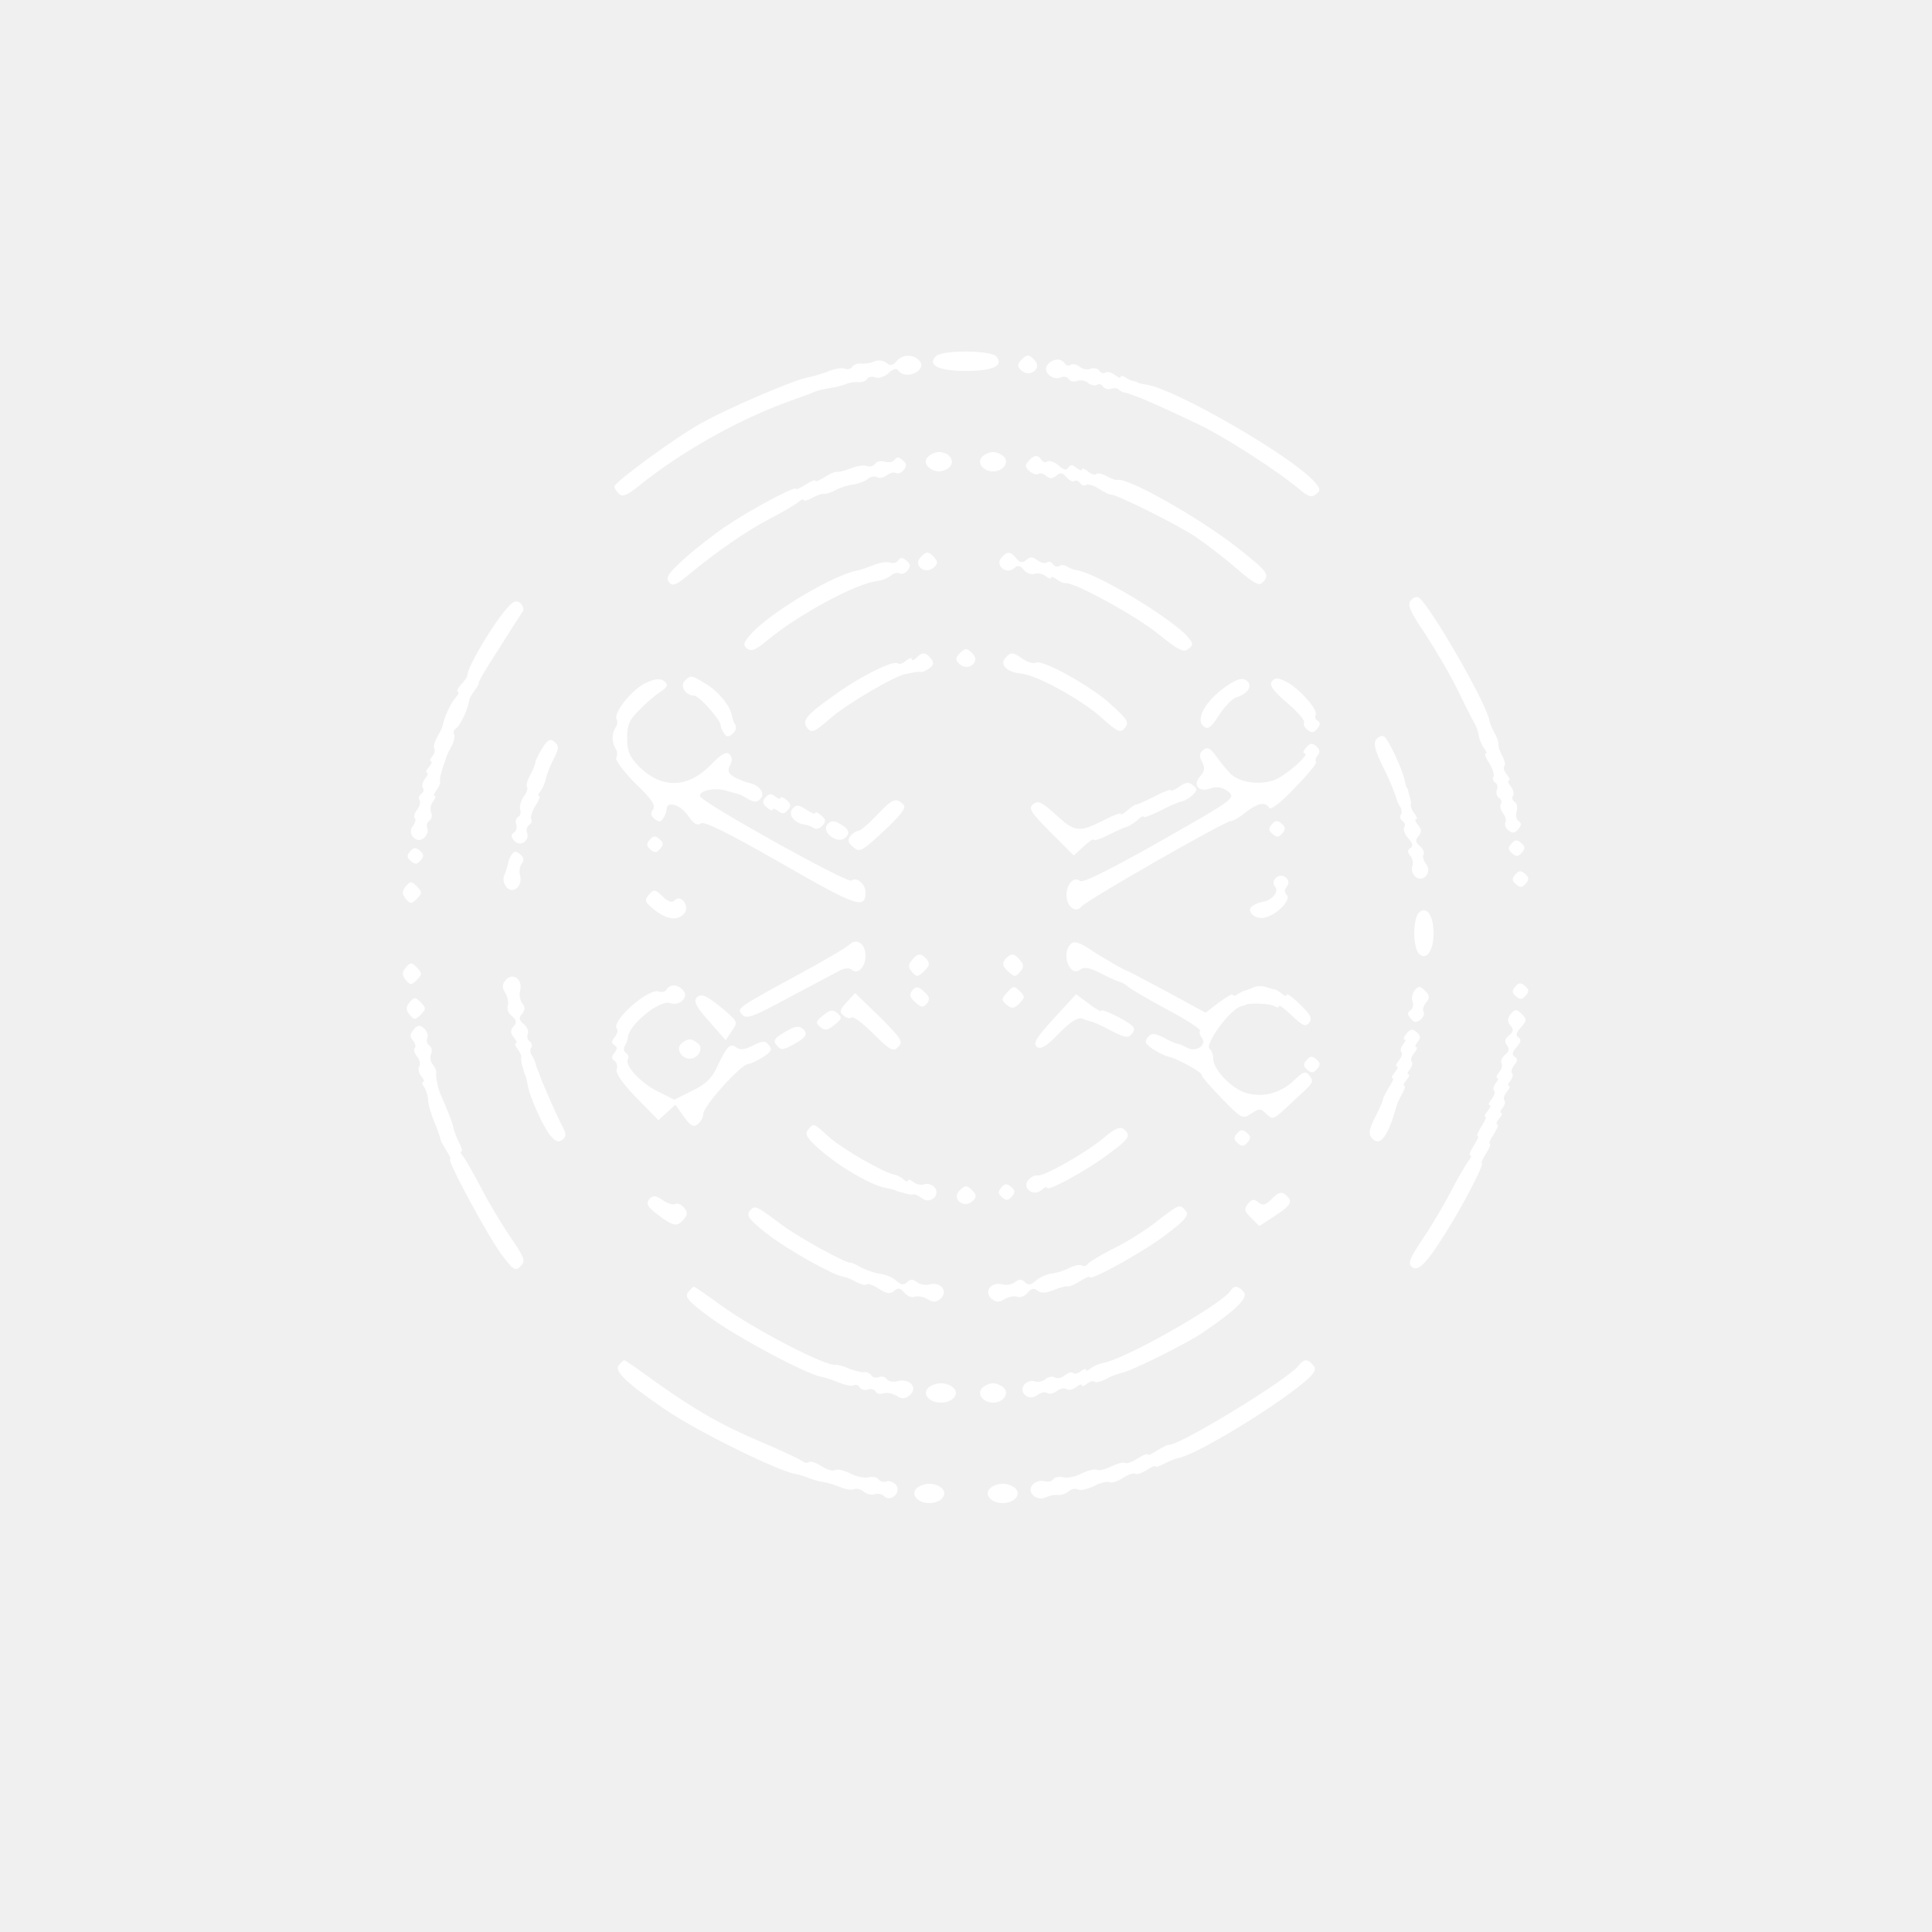
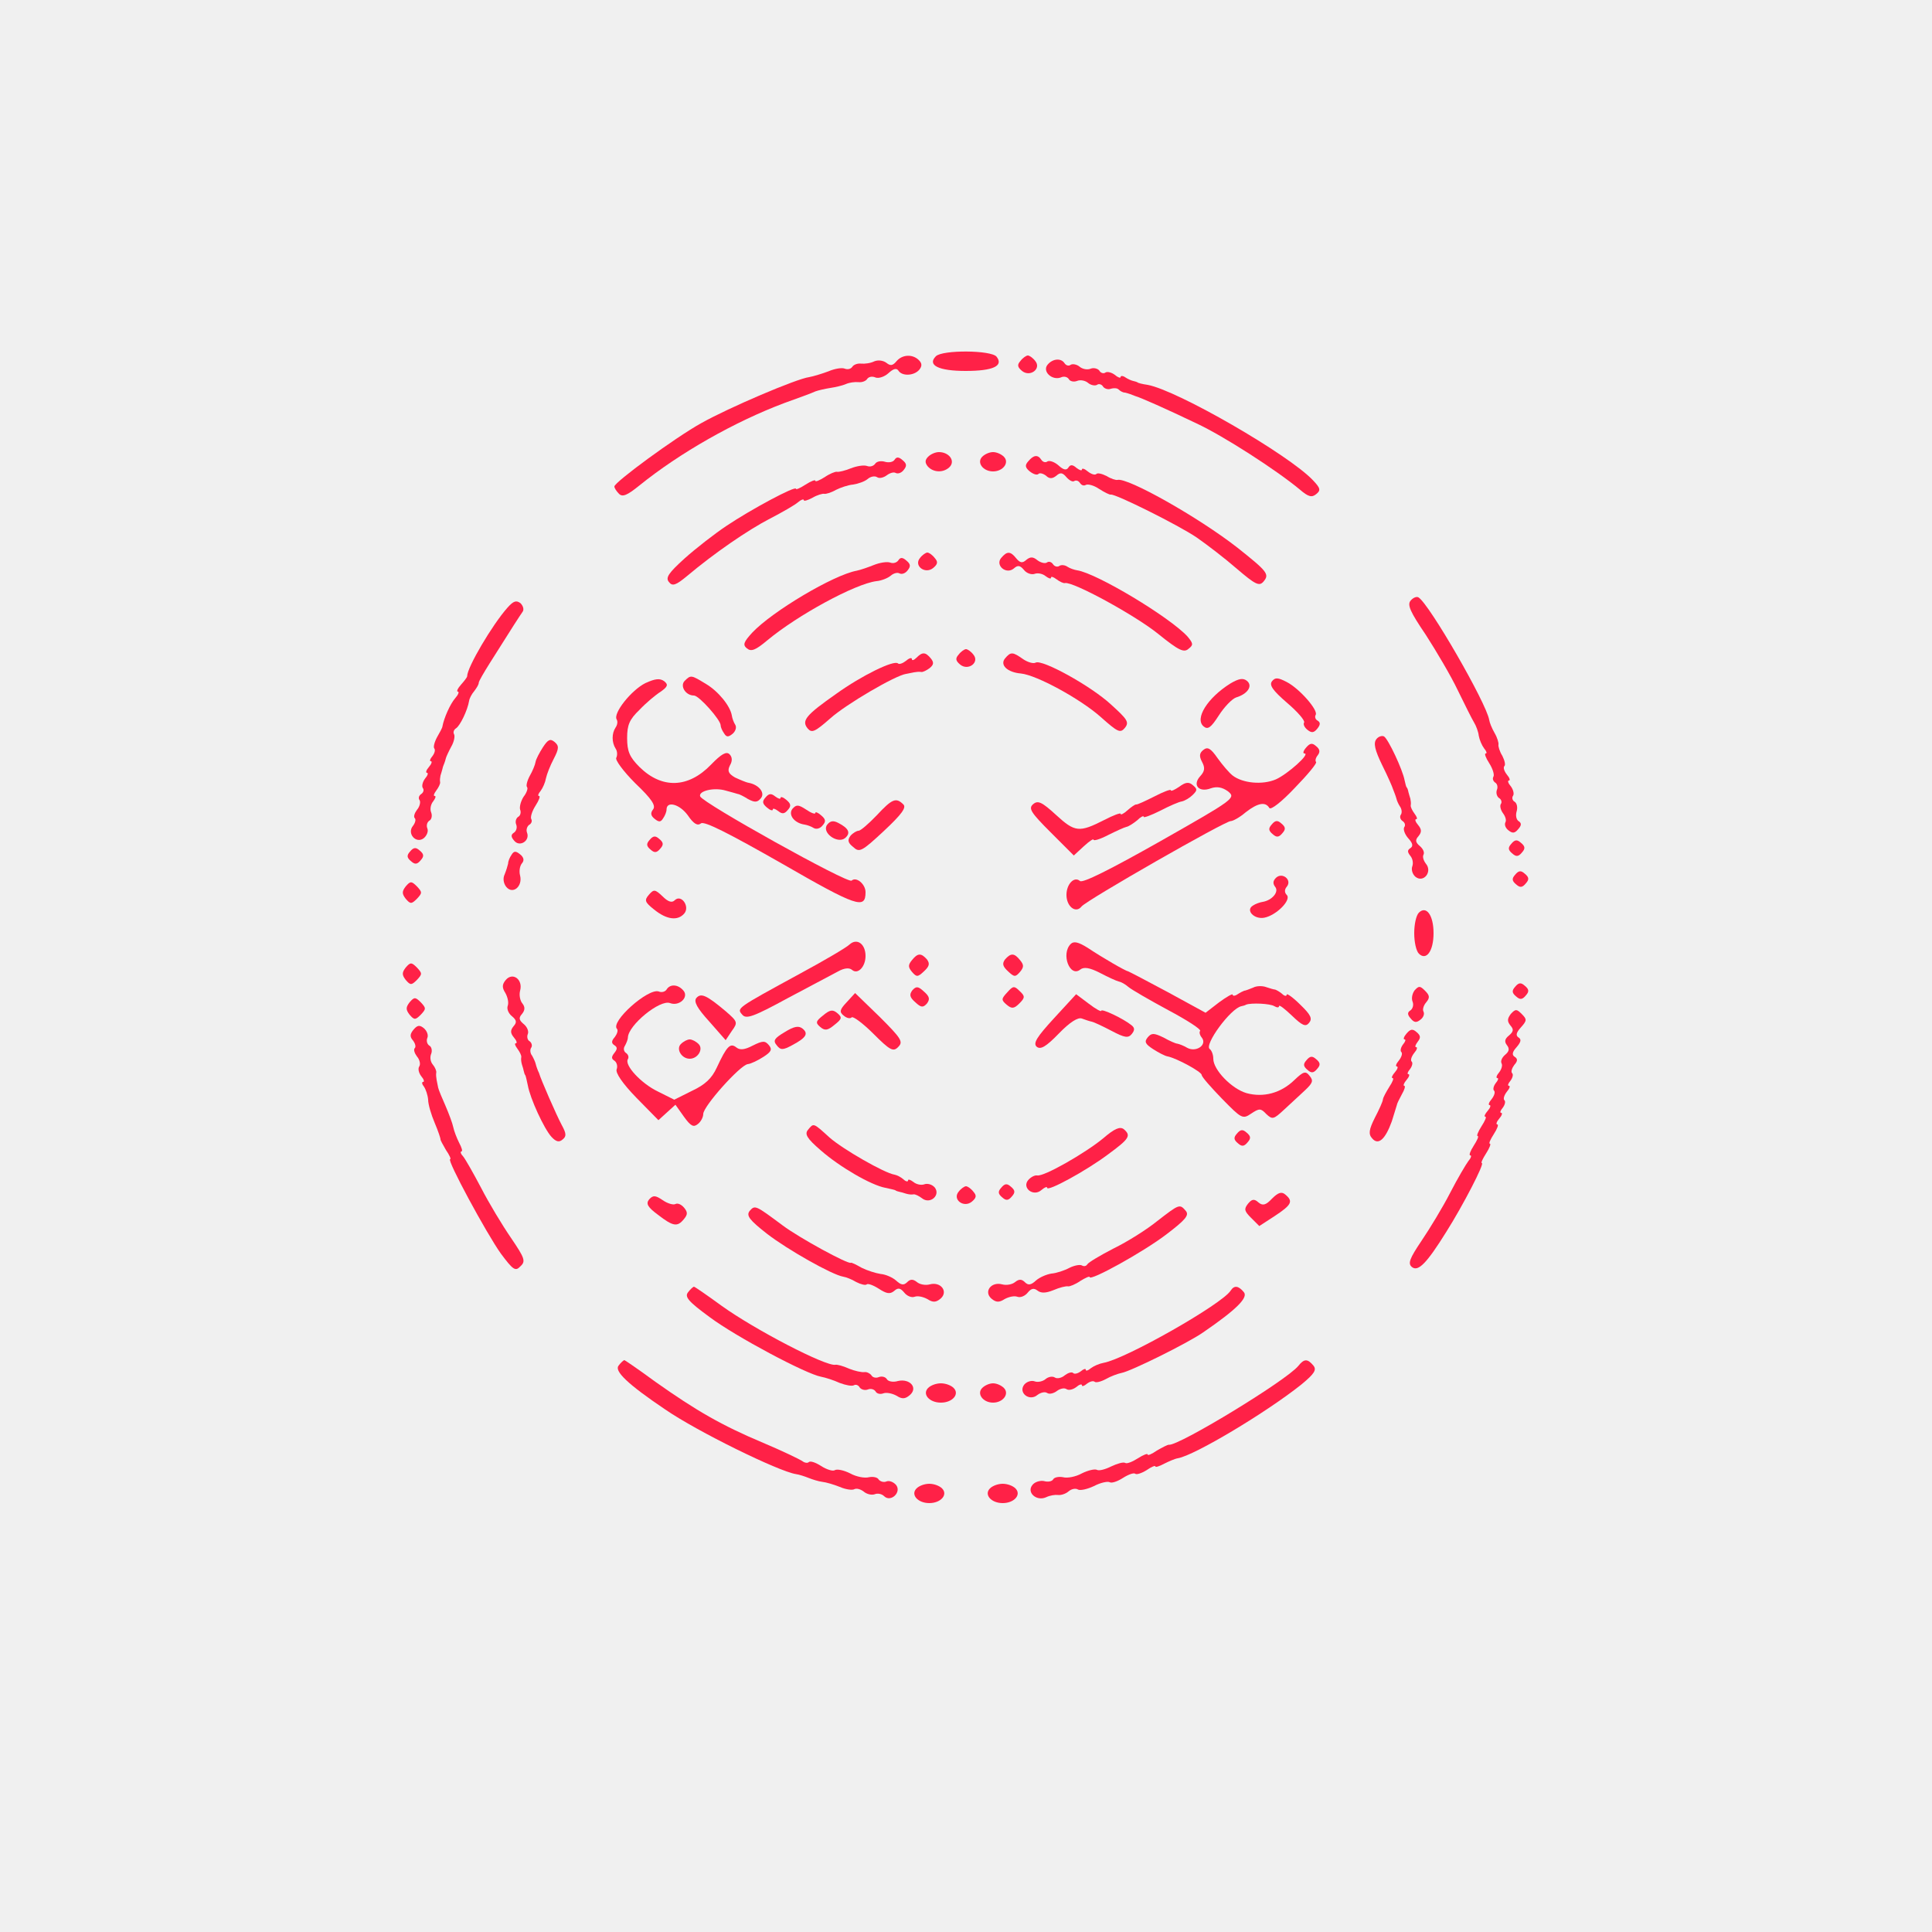
<svg xmlns="http://www.w3.org/2000/svg" version="1.0" width="500pt" height="500pt" viewBox="0 0 500 500" preserveAspectRatio="xMidYMid meet">
-   <g transform="translate(0,500) scale(0.1,-0.1)" fill="#ffffff" stroke="none">
+   <g transform="translate(0,500) scale(0.1,-0.1)" fill="#ff2147" stroke="none">
    <path d="M2422 4078 c-23 -23 7 -38 77 -38 71 0 99 13 80 37 -14 17 -140 18 -157 1z" />
    <path d="M2320 4065 c-10 -12 -16 -12 -26 -4 -8 6 -21 8 -31 4 -10 -5 -25 -7 -35 -6 -9 1 -19 -3 -22 -8 -4 -6 -12 -8 -20 -5 -7 3 -26 0 -42 -7 -16 -6 -39 -13 -50 -15 -32 -4 -208 -79 -279 -119 -67 -37 -225 -153 -225 -164 0 -4 5 -12 12 -19 9 -9 21 -4 52 21 105 85 248 166 376 214 36 13 72 26 80 30 8 3 26 7 39 9 13 2 31 6 40 10 9 4 23 6 33 5 9 -1 19 3 22 8 4 6 13 8 22 4 8 -3 23 2 33 11 13 12 21 14 26 7 9 -15 40 -14 54 2 8 10 7 17 -1 25 -16 16 -43 15 -58 -3z" />
    <path d="M2641 4066 c-9 -10 -8 -16 4 -26 21 -17 51 6 34 26 -6 8 -15 14 -19 14 -4 0 -13 -6 -19 -14z" />
    <path d="M2711 4056 c-14 -17 11 -41 34 -33 8 4 17 2 21 -4 3 -6 13 -8 21 -5 9 4 22 1 29 -5 7 -6 18 -8 23 -5 5 4 13 1 16 -5 4 -5 13 -8 20 -5 7 2 16 2 20 -2 4 -4 11 -8 16 -8 5 -1 11 -3 14 -4 3 -1 8 -3 13 -5 12 -3 82 -34 159 -71 69 -32 207 -121 267 -171 22 -19 31 -21 42 -12 13 10 11 16 -8 36 -62 66 -351 233 -428 247 -14 2 -26 5 -27 7 -2 1 -6 2 -10 3 -5 1 -14 5 -20 9 -7 5 -13 5 -13 1 0 -3 -7 -1 -15 6 -8 6 -19 9 -24 6 -5 -4 -13 -1 -16 5 -4 5 -14 8 -22 5 -9 -4 -22 -1 -29 5 -7 6 -18 8 -23 5 -5 -4 -12 -2 -16 4 -9 14 -31 12 -44 -4z" />
    <path d="M2402 3818 c-8 -8 -9 -15 -1 -25 15 -17 43 -17 58 0 13 16 -4 37 -29 37 -9 0 -21 -5 -28 -12z" />
    <path d="M2542 3818 c-15 -15 2 -38 28 -38 26 0 43 23 28 38 -7 7 -19 12 -28 12 -9 0 -21 -5 -28 -12z" />
    <path d="M2315 3810 c-4 -6 -15 -8 -25 -5 -10 3 -21 1 -25 -5 -4 -6 -13 -9 -21 -6 -8 3 -27 0 -42 -6 -15 -6 -31 -10 -36 -9 -4 1 -19 -5 -32 -14 -13 -8 -24 -13 -24 -9 0 3 -11 -1 -25 -10 -14 -9 -25 -14 -25 -11 0 9 -116 -53 -180 -96 -30 -20 -79 -58 -108 -84 -42 -38 -50 -50 -41 -61 9 -12 18 -9 48 16 69 58 156 118 214 148 31 16 64 35 72 42 8 7 15 9 15 6 0 -4 10 -1 23 6 12 7 26 11 30 10 4 -1 18 3 30 10 12 6 32 13 45 14 13 2 30 8 37 14 8 7 19 9 25 5 6 -4 17 -1 25 5 8 6 18 9 23 6 6 -3 15 0 21 8 8 10 8 16 -3 25 -10 9 -16 9 -21 1z" />
    <path d="M2661 3806 c-9 -10 -8 -16 4 -26 9 -7 18 -10 22 -7 3 4 12 2 20 -4 9 -9 17 -8 27 0 10 9 16 8 26 -4 7 -8 16 -13 20 -10 5 3 11 1 15 -5 4 -6 10 -8 15 -5 5 3 21 -1 34 -10 14 -9 28 -16 31 -15 12 2 175 -79 222 -111 26 -18 73 -54 104 -81 48 -41 58 -46 69 -33 16 19 10 26 -68 88 -100 78 -284 182 -310 175 -4 -1 -17 3 -28 10 -12 6 -24 9 -27 5 -4 -3 -13 0 -22 7 -8 7 -15 9 -15 5 0 -4 -6 -2 -14 4 -10 9 -16 9 -21 1 -5 -8 -13 -6 -25 5 -10 9 -23 14 -29 11 -5 -4 -12 -2 -16 4 -9 14 -20 13 -34 -4z" />
    <path d="M2381 3556 c-17 -20 13 -43 34 -26 12 10 13 16 4 26 -6 8 -15 14 -19 14 -4 0 -13 -6 -19 -14z" />
    <path d="M2591 3556 c-16 -19 13 -44 33 -27 10 9 16 8 26 -4 7 -9 20 -13 28 -10 8 3 21 0 28 -6 8 -6 14 -8 14 -4 0 4 6 2 14 -4 8 -6 18 -11 22 -10 20 5 183 -84 242 -132 52 -42 66 -49 78 -38 13 10 12 14 -3 32 -46 50 -234 163 -285 171 -7 1 -19 5 -25 9 -7 5 -17 6 -22 2 -5 -3 -12 -1 -16 5 -4 6 -11 8 -16 4 -5 -3 -16 0 -24 6 -11 9 -18 10 -29 1 -10 -9 -16 -8 -26 4 -15 19 -24 19 -39 1z" />
    <path d="M2325 3550 c-4 -6 -13 -9 -21 -6 -8 3 -27 0 -42 -6 -15 -6 -35 -13 -45 -15 -60 -11 -218 -105 -270 -160 -23 -25 -25 -32 -14 -41 11 -9 22 -5 53 21 78 65 227 146 282 153 13 1 30 8 37 14 8 7 18 9 23 6 6 -3 15 0 21 8 8 10 8 16 -3 25 -10 9 -16 9 -21 1z" />
    <path d="M3651 3446 c-10 -11 -1 -30 39 -89 27 -42 65 -106 83 -144 18 -37 37 -75 42 -83 5 -8 11 -24 12 -34 2 -11 8 -25 14 -33 6 -7 8 -13 4 -13 -4 0 0 -11 9 -25 9 -14 14 -30 11 -35 -3 -5 -1 -11 4 -15 6 -3 8 -12 5 -19 -3 -8 0 -17 5 -21 6 -3 9 -11 5 -16 -3 -5 0 -16 6 -24 6 -8 9 -18 6 -23 -3 -6 0 -15 8 -21 10 -8 16 -8 25 3 9 10 9 16 1 21 -6 4 -8 15 -5 25 3 10 1 21 -5 25 -6 3 -8 11 -4 16 3 5 0 16 -6 24 -7 8 -9 15 -5 15 4 0 2 7 -5 15 -7 9 -10 18 -7 22 4 3 1 15 -5 27 -7 11 -11 25 -10 29 1 4 -3 18 -10 30 -7 12 -13 27 -14 34 -7 43 -155 300 -183 317 -5 3 -14 -1 -20 -8z" />
    <path d="M1313 3427 c-39 -44 -104 -154 -104 -177 0 -3 -8 -13 -16 -22 -9 -10 -12 -18 -8 -18 4 0 1 -8 -7 -17 -13 -15 -29 -51 -33 -73 0 -3 -7 -16 -14 -28 -7 -13 -10 -26 -7 -29 3 -4 1 -12 -5 -20 -6 -7 -8 -13 -4 -13 4 0 2 -7 -5 -15 -7 -8 -9 -15 -5 -15 4 0 2 -7 -5 -15 -6 -8 -9 -19 -6 -24 4 -5 2 -12 -4 -16 -6 -4 -8 -11 -4 -16 3 -5 0 -17 -7 -25 -6 -8 -9 -17 -6 -21 4 -3 2 -12 -4 -20 -17 -20 8 -48 28 -32 8 7 12 18 9 25 -3 7 -1 16 5 20 6 3 8 13 5 21 -4 9 -1 22 5 29 6 8 8 14 4 14 -4 0 -2 6 4 14 6 8 11 18 10 22 -1 5 0 12 1 17 1 4 4 12 5 17 1 6 4 12 5 15 1 3 3 8 4 13 1 4 7 17 14 30 7 12 10 27 7 32 -3 5 0 12 5 15 11 7 30 47 34 71 1 7 7 18 13 25 6 8 12 17 12 22 0 4 13 26 28 50 61 97 78 123 85 133 5 6 2 16 -5 23 -11 8 -18 6 -34 -12z" />
    <path d="M2481 3306 c-9 -10 -8 -16 4 -26 21 -17 51 6 34 26 -6 8 -15 14 -19 14 -4 0 -13 -6 -19 -14z" />
    <path d="M2372 3298 c-7 -7 -12 -8 -12 -4 0 5 -7 3 -15 -4 -9 -7 -18 -10 -21 -7 -10 10 -95 -32 -159 -78 -80 -56 -91 -70 -75 -90 11 -13 19 -9 59 26 40 36 168 111 196 115 6 1 15 3 20 4 6 1 14 2 19 1 4 -1 14 4 22 10 11 9 11 15 3 25 -14 17 -22 17 -37 2z" />
    <path d="M2601 3296 c-14 -17 6 -36 41 -39 41 -4 154 -66 206 -112 45 -40 51 -43 63 -29 12 15 7 22 -36 61 -52 48 -179 118 -195 108 -6 -3 -20 1 -32 9 -27 19 -32 20 -47 2z" />
    <path d="M1670 3232 c-36 -18 -84 -78 -74 -94 3 -5 2 -14 -3 -21 -10 -15 -10 -38 0 -54 5 -7 5 -18 2 -24 -4 -5 18 -35 49 -66 43 -41 54 -58 46 -68 -7 -9 -6 -16 4 -24 11 -9 16 -9 22 1 5 7 9 17 9 23 0 23 34 14 55 -15 15 -22 25 -28 34 -21 8 7 71 -25 208 -103 196 -113 218 -120 218 -75 0 21 -24 41 -36 30 -9 -9 -386 201 -392 218 -5 14 36 24 66 15 15 -4 29 -8 32 -9 3 0 15 -6 26 -13 17 -9 24 -9 33 2 12 14 -5 35 -31 40 -7 1 -23 8 -36 14 -17 10 -20 17 -13 31 7 12 6 22 -1 29 -8 8 -21 1 -48 -27 -59 -61 -127 -63 -185 -6 -26 26 -32 41 -32 75 0 34 6 48 32 73 17 18 42 39 55 47 18 13 20 18 9 27 -11 8 -23 7 -49 -5z" />
    <path d="M1772 3238 c-13 -13 2 -38 24 -38 13 0 69 -63 69 -77 0 -5 4 -14 9 -21 6 -10 11 -10 22 -1 7 6 11 16 7 23 -4 6 -8 17 -9 24 -4 25 -35 63 -67 82 -38 23 -39 24 -55 8z" />
    <path d="M3184 3231 c-59 -37 -93 -91 -69 -111 11 -9 19 -3 39 28 14 22 34 43 45 47 30 9 44 30 28 43 -10 8 -21 6 -43 -7z" />
    <path d="M3292 3237 c-8 -10 2 -24 39 -56 27 -23 47 -46 44 -51 -3 -4 1 -13 9 -19 10 -8 16 -8 25 3 8 10 9 16 1 21 -6 3 -8 10 -5 15 7 12 -42 68 -75 85 -23 12 -30 12 -38 2z" />
    <path d="M3562 3087 c-8 -10 -4 -28 15 -67 15 -30 27 -58 28 -62 2 -5 4 -10 5 -13 1 -3 3 -8 4 -12 1 -5 5 -14 9 -20 5 -7 6 -17 2 -22 -3 -5 -1 -12 5 -16 6 -4 8 -11 4 -16 -3 -6 2 -19 11 -29 11 -12 13 -20 5 -25 -8 -5 -8 -10 0 -20 6 -7 8 -19 5 -27 -3 -8 0 -20 8 -27 21 -17 45 13 27 34 -6 8 -9 18 -6 23 3 6 -1 15 -9 22 -12 10 -13 16 -4 26 9 11 8 18 -1 29 -7 8 -9 15 -5 15 4 0 2 6 -4 14 -6 8 -11 18 -10 22 1 5 0 12 -1 17 -1 4 -4 12 -5 17 -1 6 -3 11 -5 13 -1 1 -3 9 -5 18 -5 27 -42 106 -53 113 -5 3 -15 0 -20 -7z" />
    <path d="M1405 3066 c-9 -14 -18 -31 -19 -38 -1 -7 -8 -24 -15 -36 -7 -13 -10 -26 -7 -29 3 -3 -1 -15 -9 -25 -7 -11 -11 -26 -9 -33 3 -7 1 -16 -5 -19 -6 -4 -8 -13 -5 -20 3 -8 0 -17 -6 -21 -8 -5 -8 -11 1 -21 14 -17 41 0 33 21 -3 7 0 16 5 20 6 3 9 10 6 15 -3 5 2 21 11 35 9 14 13 25 9 25 -4 0 -2 6 4 13 6 8 12 22 14 33 2 10 11 33 20 50 14 27 14 34 2 44 -11 9 -17 6 -30 -14z" />
    <path d="M3380 3065 c-7 -8 -9 -15 -4 -15 16 0 -43 -53 -74 -67 -35 -15 -86 -10 -112 10 -9 7 -26 27 -39 45 -18 26 -26 30 -37 21 -10 -8 -11 -16 -3 -31 8 -15 7 -24 -5 -37 -21 -23 -3 -43 28 -31 15 5 29 3 44 -8 21 -17 17 -20 -175 -129 -131 -74 -201 -109 -208 -103 -15 13 -35 -8 -35 -36 0 -30 24 -49 39 -30 14 17 371 221 386 221 6 0 24 10 39 23 31 24 51 28 61 11 4 -6 32 16 66 52 33 34 58 64 55 67 -3 3 -1 11 4 17 7 9 6 16 -4 24 -10 9 -16 8 -26 -4z" />
    <path d="M3052 2964 c-12 -8 -22 -13 -22 -9 0 3 -19 -4 -42 -16 -24 -12 -45 -22 -48 -21 -3 0 -13 -7 -22 -15 -10 -9 -18 -13 -18 -9 0 3 -19 -4 -42 -16 -65 -33 -76 -32 -125 13 -37 34 -47 38 -59 28 -13 -11 -7 -21 45 -73 l60 -60 26 24 c14 13 25 20 25 17 0 -4 17 1 38 12 20 10 42 20 47 21 6 1 18 9 28 17 9 9 17 13 17 9 0 -3 19 4 43 16 23 12 48 23 56 24 8 2 20 9 28 17 12 12 12 15 0 25 -10 9 -19 8 -35 -4z" />
    <path d="M1981 2936 c-9 -10 -8 -16 4 -26 8 -7 15 -9 15 -5 0 4 6 2 14 -4 10 -8 16 -8 25 3 9 10 8 16 -4 26 -8 7 -15 9 -15 5 0 -4 -6 -2 -14 4 -10 8 -16 8 -25 -3z" />
    <path d="M2269 2890 c-21 -22 -42 -40 -47 -40 -5 0 -15 -6 -21 -13 -8 -11 -7 -18 7 -29 16 -15 22 -12 79 41 47 44 59 61 51 69 -19 19 -29 15 -69 -28z" />
    <path d="M2051 2907 c-12 -15 4 -37 31 -41 7 -1 18 -5 24 -9 7 -4 17 -1 23 7 9 10 8 16 -4 26 -8 7 -15 10 -15 6 0 -4 -11 0 -24 9 -20 13 -25 13 -35 2z" />
    <path d="M2141 2866 c-16 -20 26 -51 46 -35 15 13 10 25 -17 39 -13 7 -21 6 -29 -4z" />
    <path d="M3291 2866 c-9 -10 -8 -16 3 -25 10 -9 16 -8 25 3 9 10 8 16 -3 25 -10 9 -16 8 -25 -3z" />
    <path d="M1681 2826 c-9 -10 -8 -16 3 -25 10 -9 16 -8 25 3 9 10 8 16 -3 25 -10 9 -16 8 -25 -3z" />
    <path d="M3911 2816 c-9 -10 -8 -16 3 -25 10 -9 16 -8 25 3 9 10 8 16 -3 25 -10 9 -16 8 -25 -3z" />
    <path d="M1061 2796 c-9 -10 -8 -16 3 -25 10 -9 16 -8 25 3 9 10 8 16 -3 25 -10 9 -16 8 -25 -3z" />
    <path d="M1324 2788 c-5 -7 -9 -17 -9 -23 -1 -5 -5 -18 -9 -28 -5 -10 -3 -23 4 -32 17 -21 43 1 36 29 -3 11 -1 25 5 32 6 7 5 15 -5 23 -11 9 -16 9 -22 -1z" />
    <path d="M3921 2736 c-9 -10 -8 -16 3 -25 10 -9 16 -8 25 3 9 10 8 16 -3 25 -10 9 -16 8 -25 -3z" />
    <path d="M3302 2728 c-8 -8 -8 -15 -2 -23 11 -13 -8 -35 -32 -39 -7 -1 -19 -5 -26 -10 -19 -12 4 -36 30 -31 31 6 71 46 58 59 -6 6 -6 14 0 21 15 18 -12 39 -28 23z" />
    <path d="M1050 2706 c-10 -13 -10 -19 0 -32 12 -14 15 -14 29 0 14 15 14 17 0 32 -14 14 -17 14 -29 0z" />
    <path d="M1679 2684 c-12 -14 -10 -19 14 -38 32 -26 61 -30 78 -10 15 18 -8 51 -25 34 -7 -7 -17 -4 -31 10 -20 19 -23 19 -36 4z" />
    <path d="M3672 2638 c-7 -7 -12 -30 -12 -53 0 -23 5 -46 12 -53 19 -19 38 6 38 53 0 47 -19 72 -38 53z" />
    <path d="M2199 2556 c-8 -8 -66 -42 -129 -76 -165 -90 -164 -89 -149 -106 10 -12 28 -6 118 43 58 31 117 62 130 69 16 9 29 10 36 4 15 -13 35 8 35 36 0 31 -22 47 -41 30z" />
    <path d="M2771 2557 c-26 -26 -2 -88 25 -66 9 7 24 5 51 -9 21 -11 43 -21 48 -22 6 -1 17 -7 25 -14 8 -7 55 -34 103 -60 49 -26 86 -50 83 -54 -3 -3 -1 -11 4 -17 15 -19 -14 -39 -37 -27 -10 6 -21 10 -26 11 -4 0 -20 7 -36 16 -25 12 -31 12 -41 0 -9 -11 -6 -17 14 -30 14 -9 31 -18 38 -19 24 -5 88 -40 88 -48 0 -5 24 -32 53 -62 50 -51 53 -53 75 -38 21 14 25 14 39 -1 16 -15 19 -14 46 11 16 15 40 37 54 50 20 19 23 25 12 38 -10 13 -16 11 -39 -11 -35 -34 -80 -46 -124 -34 -38 11 -86 60 -86 89 0 10 -4 21 -9 25 -16 10 54 106 82 111 4 1 9 2 12 4 13 5 62 3 73 -4 7 -4 12 -4 12 0 0 5 15 -7 33 -24 28 -27 36 -30 45 -19 9 11 4 21 -23 47 -19 19 -35 30 -35 26 0 -5 -6 -4 -12 2 -7 6 -15 10 -18 11 -3 0 -13 3 -22 6 -10 4 -26 4 -35 -1 -10 -4 -20 -8 -23 -8 -3 -1 -11 -5 -17 -9 -7 -5 -13 -5 -13 -1 0 3 -16 -6 -35 -20 l-35 -27 -97 53 c-54 29 -100 53 -103 54 -7 1 -66 35 -105 61 -24 15 -36 18 -44 10z" />
    <path d="M2360 2515 c-10 -12 -10 -18 0 -30 12 -14 15 -14 31 1 14 13 16 20 8 31 -15 17 -24 17 -39 -2z" />
    <path d="M2601 2517 c-8 -11 -6 -18 8 -31 16 -15 19 -15 31 -1 10 12 10 18 0 30 -15 19 -24 19 -39 2z" />
    <path d="M1050 2496 c-10 -13 -10 -19 0 -32 12 -14 15 -14 29 0 14 15 14 17 0 32 -14 14 -17 14 -29 0z" />
    <path d="M1309 2464 c-10 -12 -10 -20 -1 -34 6 -11 9 -25 6 -33 -3 -8 2 -20 11 -27 12 -10 13 -16 4 -26 -9 -11 -8 -18 1 -29 7 -8 9 -15 5 -15 -4 0 -2 -6 4 -14 6 -8 11 -18 10 -22 -1 -5 0 -12 1 -16 1 -5 4 -12 5 -18 1 -5 3 -11 4 -12 2 -2 4 -14 7 -27 6 -34 42 -112 61 -133 12 -13 20 -15 29 -7 10 8 10 15 -2 37 -14 26 -55 120 -59 135 -2 4 -4 9 -5 12 -1 3 -3 8 -4 13 -1 4 -5 13 -9 20 -5 6 -6 16 -2 21 3 5 1 12 -4 16 -6 3 -8 12 -5 19 3 7 -2 19 -11 26 -12 10 -13 16 -4 26 8 10 8 18 1 27 -6 7 -9 22 -6 33 8 29 -19 49 -37 28z" />
    <path d="M3921 2446 c-9 -10 -8 -16 3 -25 10 -9 16 -8 25 3 9 10 8 16 -3 25 -10 9 -16 8 -25 -3z" />
    <path d="M1725 2439 c-4 -6 -13 -8 -20 -5 -27 10 -127 -79 -108 -97 3 -4 0 -13 -6 -21 -9 -10 -9 -16 -1 -21 8 -5 8 -10 0 -20 -8 -10 -8 -15 0 -20 6 -4 9 -14 6 -22 -4 -9 15 -37 51 -74 l57 -58 22 20 22 20 22 -31 c18 -25 25 -28 36 -19 8 6 14 18 14 26 0 20 95 126 115 129 9 1 27 10 41 19 20 13 23 19 14 30 -10 12 -16 12 -42 -1 -21 -11 -33 -12 -42 -5 -16 13 -25 4 -51 -52 -13 -28 -30 -44 -64 -60 l-46 -23 -42 21 c-44 21 -88 69 -78 84 3 5 1 12 -5 16 -6 4 -7 12 -3 18 4 7 8 17 8 22 1 32 83 99 109 89 24 -9 49 15 35 32 -14 17 -35 18 -44 3z" />
    <path d="M2361 2437 c-8 -11 -7 -18 8 -31 15 -14 20 -14 30 -3 8 11 7 18 -8 31 -15 14 -20 14 -30 3z" />
    <path d="M2607 2432 c-16 -17 -16 -20 -2 -32 13 -11 19 -11 33 3 15 15 15 19 1 32 -14 14 -17 14 -32 -3z" />
    <path d="M3661 2437 c-6 -8 -9 -21 -5 -30 3 -8 0 -18 -6 -22 -8 -5 -8 -11 1 -21 9 -11 15 -11 25 -3 8 6 11 15 8 21 -3 5 0 16 7 24 10 12 9 18 -3 30 -13 13 -16 13 -27 1z" />
    <path d="M1802 2417 c-7 -9 2 -26 33 -60 l43 -49 16 24 c16 22 15 24 -16 51 -50 42 -64 48 -76 34z" />
    <path d="M2191 2406 c-18 -19 -19 -25 -8 -34 8 -7 17 -9 21 -5 3 4 29 -15 56 -42 44 -44 52 -48 65 -34 13 13 7 22 -48 77 l-64 62 -22 -24z" />
    <path d="M2728 2365 c-45 -49 -55 -65 -45 -74 10 -8 24 0 57 34 29 30 50 43 60 39 8 -3 20 -7 25 -8 6 -1 29 -12 52 -24 34 -18 43 -19 52 -8 8 10 8 16 -1 23 -21 17 -78 44 -78 37 0 -3 -15 5 -33 19 l-32 24 -57 -62z" />
    <path d="M1060 2406 c-10 -13 -10 -19 0 -32 12 -14 15 -14 29 0 14 15 14 17 0 32 -14 14 -17 14 -29 0z" />
    <path d="M2130 2372 c-19 -15 -20 -19 -7 -30 12 -10 19 -9 37 6 19 15 20 19 7 30 -12 10 -19 9 -37 -6z" />
    <path d="M3910 2376 c-9 -12 -10 -19 -1 -30 9 -10 8 -16 -4 -26 -11 -9 -12 -16 -5 -25 7 -9 6 -16 -5 -25 -8 -7 -12 -16 -9 -22 3 -5 0 -15 -6 -23 -7 -8 -9 -15 -5 -15 4 0 2 -6 -4 -13 -6 -8 -8 -17 -4 -20 3 -4 0 -13 -7 -22 -7 -8 -9 -15 -5 -15 4 0 2 -7 -5 -15 -7 -8 -10 -15 -6 -15 4 0 -1 -11 -10 -25 -9 -14 -13 -25 -10 -25 4 0 -1 -11 -10 -25 -9 -14 -13 -25 -9 -25 4 0 2 -7 -5 -15 -6 -8 -28 -45 -47 -82 -19 -37 -53 -93 -74 -124 -31 -46 -36 -59 -25 -68 16 -13 38 9 89 91 43 68 100 178 92 178 -3 0 2 11 11 25 9 14 13 25 10 25 -4 0 1 11 10 25 9 14 13 25 9 25 -4 0 -2 7 5 15 7 8 9 15 5 15 -4 0 -2 6 4 13 6 8 8 17 4 20 -3 4 0 13 7 22 7 8 9 15 5 15 -4 0 -2 6 4 13 6 8 8 17 4 20 -3 4 0 13 6 21 9 10 9 16 1 21 -8 5 -6 13 5 25 11 13 13 20 5 25 -8 5 -6 13 6 26 16 18 16 21 2 35 -13 13 -16 13 -28 0z" />
    <path d="M1070 2335 c-9 -11 -10 -18 -1 -28 6 -8 8 -17 4 -20 -3 -4 0 -13 6 -21 7 -8 10 -20 6 -26 -4 -6 -1 -17 5 -25 7 -8 9 -15 5 -15 -4 0 -3 -6 2 -12 5 -7 10 -22 11 -34 0 -12 8 -39 17 -60 9 -21 15 -40 15 -42 -1 -2 6 -14 14 -28 9 -13 14 -24 11 -24 -10 0 94 -192 131 -244 32 -43 38 -47 51 -33 14 13 11 21 -25 74 -22 32 -57 90 -77 129 -20 38 -41 75 -47 82 -6 6 -7 12 -4 12 4 0 1 10 -6 23 -6 12 -13 30 -15 40 -2 10 -11 34 -20 55 -9 20 -18 42 -19 47 -1 6 -3 15 -4 20 -1 6 -2 14 -1 19 1 4 -3 14 -9 21 -6 7 -8 19 -4 28 3 8 1 18 -5 21 -6 4 -8 13 -5 20 3 7 -1 18 -9 25 -11 9 -17 8 -27 -4z" />
    <path d="M2031 2329 c-27 -16 -31 -22 -21 -34 10 -13 16 -13 40 0 36 19 43 30 27 43 -10 8 -22 6 -46 -9z" />
    <path d="M3640 2325 c-7 -8 -9 -15 -5 -15 4 0 2 -6 -4 -13 -6 -8 -8 -17 -4 -20 3 -4 0 -13 -7 -22 -7 -8 -9 -15 -5 -15 4 0 2 -7 -5 -15 -7 -8 -10 -15 -6 -15 4 0 0 -10 -8 -22 -8 -13 -16 -27 -17 -33 0 -5 -10 -27 -21 -48 -15 -30 -17 -42 -7 -53 16 -19 34 -3 51 44 6 20 12 39 13 42 0 3 6 15 13 28 7 12 10 22 6 22 -3 0 -1 7 6 15 7 8 9 15 5 15 -4 0 -2 6 4 13 6 8 8 17 4 20 -3 4 0 13 7 22 7 8 9 15 5 15 -4 0 -2 6 4 14 8 10 8 16 -3 25 -10 9 -16 8 -26 -4z" />
    <path d="M1762 2298 c-13 -13 2 -38 23 -38 21 0 36 25 23 38 -7 7 -17 12 -23 12 -6 0 -16 -5 -23 -12z" />
    <path d="M3381 2256 c-9 -10 -8 -16 3 -25 10 -9 16 -8 25 3 9 10 8 16 -3 25 -10 9 -16 8 -25 -3z" />
    <path d="M2091 2076 c-9 -11 -3 -22 33 -53 49 -43 130 -90 167 -97 13 -3 25 -5 27 -7 1 -1 7 -3 12 -4 6 -1 13 -4 18 -5 4 -1 11 -2 16 -1 4 1 14 -4 22 -10 21 -17 49 8 33 28 -7 8 -19 11 -27 8 -8 -3 -21 0 -28 6 -8 6 -14 8 -14 4 0 -4 -6 -3 -12 3 -7 6 -17 11 -23 12 -26 4 -134 66 -168 96 -43 39 -41 38 -56 20z" />
    <path d="M2855 2054 c-46 -38 -154 -100 -171 -96 -6 1 -16 -4 -23 -12 -17 -20 13 -44 34 -26 8 7 15 10 15 6 0 -11 101 44 157 86 56 41 61 49 41 66 -10 7 -24 1 -53 -24z" />
    <path d="M3201 2066 c-9 -10 -8 -16 3 -25 10 -9 16 -8 25 3 9 10 8 16 -3 25 -10 9 -16 8 -25 -3z" />
    <path d="M2591 1926 c-9 -10 -8 -16 3 -25 10 -9 16 -8 25 3 9 10 8 16 -3 25 -10 9 -16 8 -25 -3z" />
    <path d="M2481 1916 c-17 -20 13 -43 34 -26 12 10 13 16 4 26 -6 8 -15 14 -19 14 -4 0 -13 -6 -19 -14z" />
    <path d="M3292 1898 c-16 -17 -24 -19 -35 -10 -11 10 -17 9 -27 -3 -11 -14 -10 -19 8 -37 l21 -21 40 26 c44 29 48 38 28 55 -10 9 -19 6 -35 -10z" />
    <path d="M1680 1896 c-9 -11 -4 -20 23 -40 39 -30 50 -32 67 -11 10 12 10 18 0 30 -7 8 -16 12 -22 9 -5 -3 -20 1 -33 10 -19 13 -25 13 -35 2z" />
    <path d="M1940 1866 c-9 -12 -1 -23 45 -59 53 -41 168 -106 197 -111 7 -1 23 -7 34 -14 12 -6 24 -9 27 -6 3 3 17 -2 31 -11 20 -13 29 -15 40 -6 10 9 16 8 26 -4 7 -9 19 -14 27 -11 8 3 22 0 33 -6 14 -9 22 -9 34 1 21 18 1 45 -28 37 -11 -3 -26 0 -33 6 -10 8 -17 8 -25 0 -9 -9 -16 -8 -29 4 -9 8 -27 16 -40 17 -13 2 -35 9 -49 16 -14 8 -26 14 -28 13 -6 -5 -133 64 -177 97 -70 52 -71 53 -85 37z" />
    <path d="M2995 1840 c-27 -22 -78 -54 -113 -71 -35 -18 -65 -36 -68 -41 -3 -5 -9 -6 -14 -3 -5 3 -20 0 -32 -6 -13 -7 -34 -14 -47 -15 -13 -2 -31 -10 -40 -18 -13 -12 -20 -13 -29 -4 -8 8 -15 8 -25 0 -7 -6 -22 -9 -33 -6 -29 8 -49 -19 -28 -37 12 -10 20 -10 34 -1 11 6 25 9 33 6 8 -3 20 2 27 11 9 11 16 12 25 5 9 -7 21 -7 41 1 16 7 33 11 38 10 4 -1 19 5 32 14 13 8 24 13 24 10 0 -12 139 65 198 110 50 38 60 50 51 61 -16 19 -17 18 -74 -26z" />
    <path d="M1781 1656 c-10 -12 0 -24 56 -65 67 -50 249 -147 288 -154 11 -2 33 -9 48 -16 16 -6 32 -9 37 -6 5 3 12 0 15 -6 4 -5 13 -8 21 -5 7 3 16 1 20 -5 3 -6 12 -8 20 -5 8 3 23 0 34 -6 14 -9 22 -9 34 1 23 19 1 44 -30 37 -13 -4 -26 -1 -29 5 -4 6 -13 8 -21 5 -7 -3 -16 -1 -19 5 -4 5 -12 9 -18 8 -7 -1 -25 3 -40 9 -15 7 -31 11 -35 10 -24 -5 -209 91 -295 153 -37 27 -69 49 -71 49 -2 0 -9 -6 -15 -14z" />
    <path d="M3185 1660 c-22 -35 -272 -177 -329 -187 -11 -2 -25 -8 -33 -14 -7 -6 -13 -8 -13 -4 0 4 -6 2 -13 -4 -8 -6 -17 -8 -20 -4 -4 3 -13 0 -21 -6 -8 -7 -20 -10 -26 -6 -6 4 -17 2 -24 -4 -7 -6 -20 -9 -28 -6 -8 3 -20 0 -27 -8 -17 -21 13 -45 34 -27 8 6 19 9 25 5 6 -4 17 -1 25 5 8 6 19 9 25 5 6 -4 17 -1 25 5 8 7 15 9 15 5 0 -4 6 -2 13 4 8 6 16 8 20 5 3 -3 16 0 29 7 12 7 31 14 41 16 23 4 171 77 211 105 86 59 117 90 105 104 -14 17 -25 18 -34 4z" />
    <path d="M1601 1466 c-12 -14 23 -48 121 -114 83 -57 293 -160 338 -167 8 -1 23 -6 33 -10 10 -4 26 -9 35 -10 10 -1 30 -7 45 -13 16 -7 33 -9 38 -6 6 3 16 0 24 -6 8 -7 21 -10 29 -7 7 3 18 1 24 -5 17 -17 46 10 31 29 -7 8 -18 12 -25 9 -7 -3 -16 0 -20 5 -3 6 -15 8 -25 6 -11 -3 -33 1 -49 10 -16 8 -34 12 -40 8 -5 -3 -21 2 -35 11 -14 9 -28 14 -32 10 -3 -3 -11 -2 -17 3 -6 4 -51 26 -101 47 -107 45 -173 83 -279 158 -42 31 -79 56 -80 56 -2 0 -9 -6 -15 -14z" />
    <path d="M3360 1465 c-31 -38 -311 -208 -335 -204 -4 0 -17 -7 -31 -15 -13 -9 -24 -14 -24 -10 0 3 -11 -1 -25 -10 -14 -9 -29 -15 -33 -12 -5 3 -21 -2 -36 -9 -16 -8 -32 -12 -37 -9 -5 3 -23 -1 -39 -9 -16 -9 -38 -13 -49 -10 -10 2 -22 0 -25 -5 -3 -6 -14 -8 -24 -5 -10 2 -24 -2 -30 -10 -16 -19 10 -43 35 -32 10 5 24 7 31 6 8 -1 20 3 27 9 8 7 19 9 25 5 6 -3 24 1 41 9 17 9 36 13 41 10 5 -3 20 2 34 11 14 9 28 14 32 11 3 -3 16 1 29 9 13 9 23 13 23 10 0 -3 10 0 23 7 12 6 28 13 35 14 43 7 230 119 320 191 34 28 40 38 31 49 -15 18 -24 18 -39 -1z" />
    <path d="M2402 1408 c-16 -16 3 -38 33 -38 30 0 49 22 33 38 -7 7 -21 12 -33 12 -12 0 -26 -5 -33 -12z" />
    <path d="M2542 1408 c-15 -15 2 -38 28 -38 26 0 43 23 28 38 -7 7 -19 12 -28 12 -9 0 -21 -5 -28 -12z" />
    <path d="M2372 1148 c-16 -16 3 -38 33 -38 30 0 49 22 33 38 -7 7 -21 12 -33 12 -12 0 -26 -5 -33 -12z" />
    <path d="M2562 1148 c-16 -16 3 -38 33 -38 30 0 49 22 33 38 -7 7 -21 12 -33 12 -12 0 -26 -5 -33 -12z" />
  </g>
</svg>
